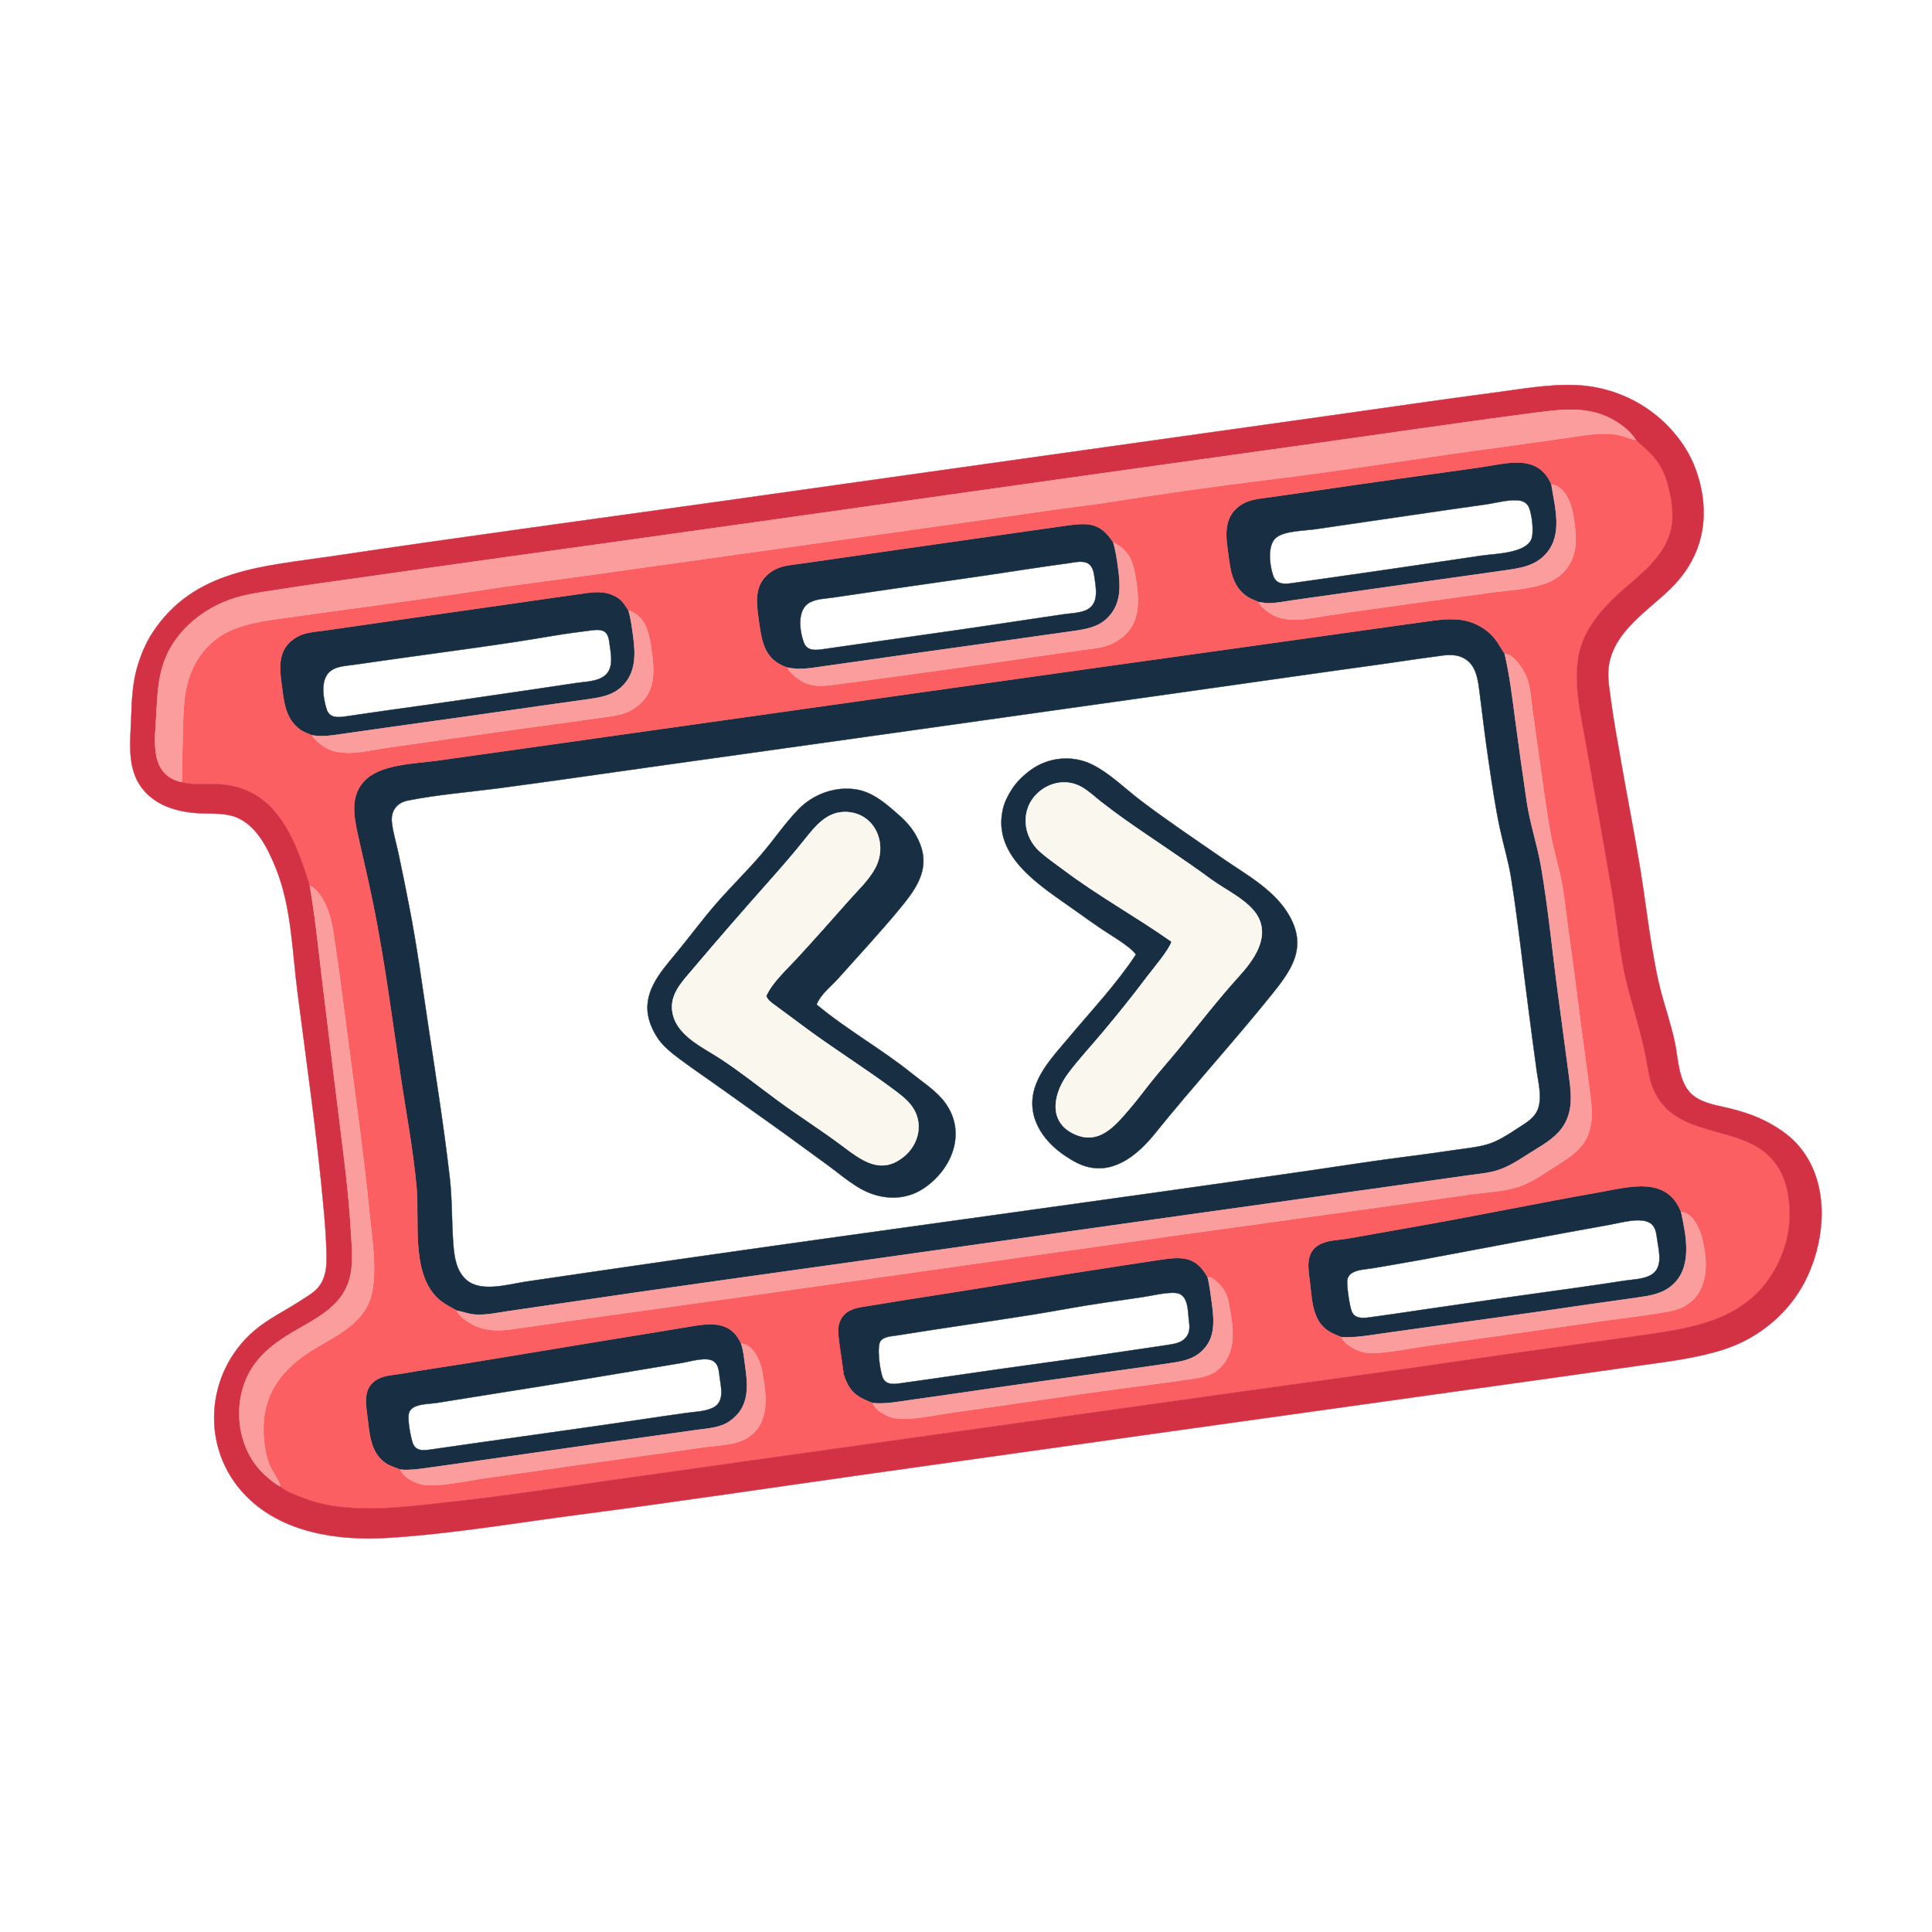
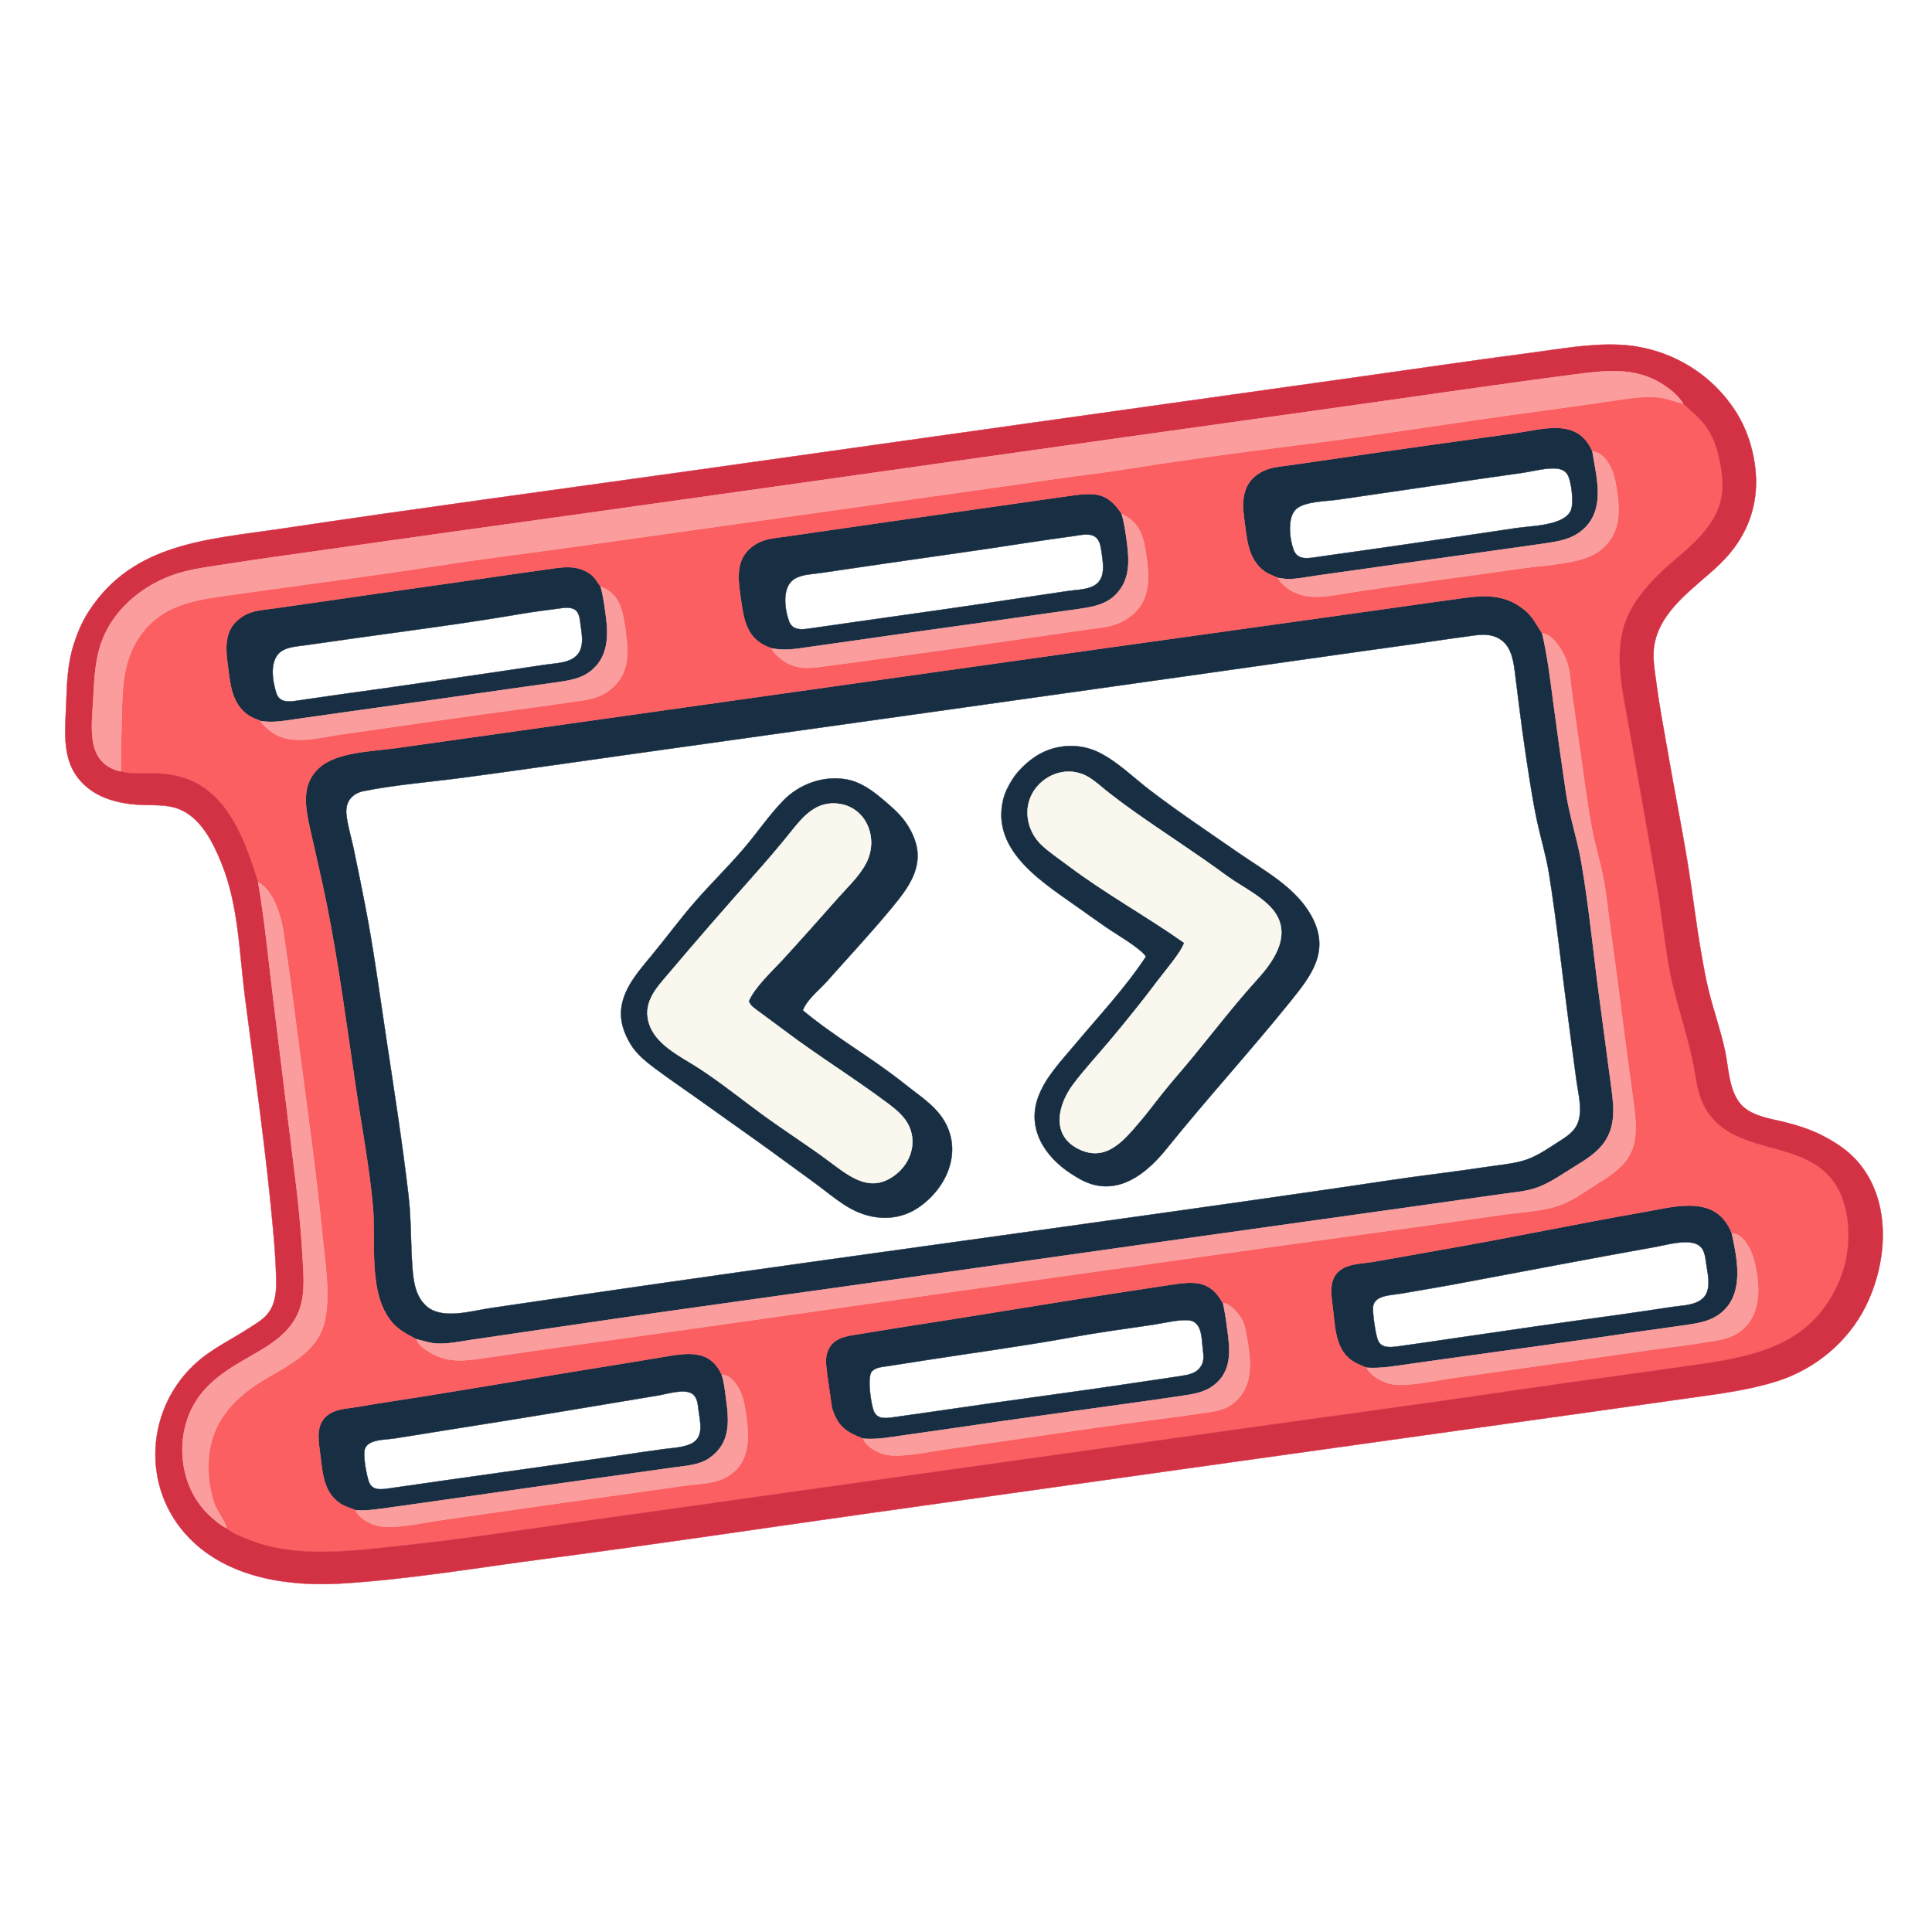
<svg xmlns="http://www.w3.org/2000/svg" viewBox="0 0 1500 1500" width="1500" height="1500">
-   <g transform="rotate(-8 750 750) translate(79 303)">
+   <g transform="rotate(-8 750 750) translate(26.59 271.62) scale(1.0746)">
    <path d="M449.96 137.17C450.86 144 450.79 150.58 450.76 157.5C450.7 171.88 448.94 186.69 435.94 195.45C427.34 201.26 417.47 201.06 407.5 201.08C395.83 201.11 384.17 201.05 372.5 201.08C332.17 201.18 291.83 201.28 251.5 201.15C240.83 201.12 230.17 201.2 219.5 201.19C210.4 201.18 201.88 201.73 193.14 198.99C190.09 197.17 186.95 195.64 184.38 193.12C173.9 182.81 175.18 169.12 175.24 155.5C175.29 141.3 176.77 128.28 191.49 121.95C198.72 118.84 206.83 119.74 214.5 119.73C226.83 119.71 239.17 119.7 251.5 119.63C297.83 119.35 344.17 119.52 390.5 119.23C397.5 119.19 404.5 119.24 411.5 119.23C423.24 119.22 434.53 118.24 443.7 126.82C446.8 129.73 448.05 133.53 449.96 137.17ZM830.03 137.32C831.03 144.05 831 150.67 830.97 157.5C830.91 171.7 829.66 185.63 817.29 194.81C809.1 200.89 799.23 201.05 789.5 201.09C777.5 201.15 765.5 201.05 753.5 201.1C712.17 201.25 670.83 200.97 629.5 201.17C617.83 201.23 606.17 201.16 594.5 201.19C584.52 201.21 575.48 201.71 566 198.31C548.39 189.57 549 174.8 548.98 157.5C548.96 142.92 549.67 129.31 564.8 122.35C571.95 119.06 579.85 119.78 587.5 119.76C600.5 119.73 613.5 119.7 626.5 119.62C674.17 119.36 721.83 119.45 769.5 119.23C777.83 119.19 786.17 119.19 794.5 119.2C812.47 119.21 821.87 119.9 830.03 137.32ZM1173.11 139.97C1173.32 157.6 1176.71 179.41 1161.89 192.41C1151.59 201.44 1139.41 200.99 1126.5 201.08C1118.17 201.14 1109.83 201.08 1101.5 201.1C1066.83 201.15 1032.17 200.99 997.5 201.13C985.83 201.18 974.17 201.14 962.5 201.13C955.94 201.13 949.05 201.68 942.55 200.76C940.1 200.42 937.78 199.41 935.41 198.88C932.23 196.83 928.79 195.2 926.04 192.45C915.7 182.06 917.14 168 917.14 154.5C917.14 140.78 918.99 127.77 933.25 121.72C940.29 118.72 948.02 119.42 955.5 119.4C967.17 119.36 978.83 119.36 990.5 119.28C1033.5 118.96 1076.5 119.13 1119.5 119.15C1140.64 119.15 1166.01 114.14 1173.11 139.97ZM389.81 148.49C349.45 149.72 308.88 149.21 268.5 149.19C256.83 149.19 245.17 149.18 233.5 149.25C227.77 149.28 220.86 148.52 215.48 150.92C205.28 155.47 205.58 171.1 207.16 180.46C208.37 187.56 214.5 188.09 220.5 188.09C232.5 188.08 244.5 187.9 256.5 187.95C293.16 188.12 329.84 187.79 366.5 187.61C378.17 187.55 389.83 187.41 401.5 187.31C407.46 187.26 414.33 188.02 420.13 186.56C431.93 183.58 431.85 172.5 431.76 162.5C431.73 158.7 432.33 153.24 428.89 150.61C425.66 148.14 420.35 148.48 416.5 148.43C407.62 148.33 398.69 148.22 389.81 148.49ZM759.69 148.49C720.3 149.1 680.9 148.85 641.5 149.14C630.5 149.22 619.5 149.3 608.5 149.35C602.54 149.38 595.9 148.51 590.18 150.63C579.38 154.65 579.28 171.07 581.17 180.44C582.74 188.27 590.16 188 596.5 187.98C611.17 187.94 625.83 187.88 640.5 187.88C676.83 187.89 713.17 187.83 749.5 187.42C760.83 187.29 772.17 187.29 783.5 187.15C788.94 187.09 795.02 187.84 800.37 186.74C811.95 184.36 811.85 172.84 811.8 163.5C811.77 158.97 812.11 153.5 808.02 150.46C804.28 147.68 797.89 148.38 793.5 148.38C782.23 148.37 770.95 148.32 759.69 148.49ZM1060.77 148.5C1036.01 148.61 1011.26 148.75 986.5 148.91C978.09 148.96 962.89 146.79 955.71 151.2C947.87 156.01 947.66 172.31 949.38 180.24C950.97 187.55 957.28 187.92 963.5 187.88C973.5 187.81 983.5 187.84 993.5 187.84C1032.84 187.84 1072.17 187.49 1111.5 187.2C1122.12 187.12 1145.21 190.26 1151.67 180.2C1154.75 175.42 1155.24 158.69 1152.81 153.69C1151.76 151.51 1149.7 149.88 1147.44 149.12C1140 146.62 1128.44 148.3 1120.5 148.28C1100.59 148.23 1080.68 148.41 1060.77 148.5ZM1118.89 265.14C1120.47 282.52 1120.03 300 1119.91 317.5C1119.76 338.83 1119.75 360.17 1119.92 381.5C1120.07 398.63 1123.33 415.41 1123.88 432.5C1124.97 466.43 1123.28 500.55 1123.15 534.5C1123.08 554.17 1122.85 573.83 1122.73 593.5C1122.65 607.42 1123.06 621.93 1113.96 633.44C1107.31 641.85 1097.26 646.06 1087.69 650.22C1078.8 654.1 1070 658.76 1060.48 660.94C1051.68 662.96 1042.45 662.23 1033.5 662.25C990.5 662.34 947.5 662.32 904.5 662.27C752.83 662.09 601.17 662.46 449.5 662.25C407.17 662.19 364.83 662.4 322.5 662.69C308.83 662.78 295.17 662.84 281.5 662.93C272.91 663 263.99 663.72 255.54 661.86C250.93 660.84 246.71 658.49 242.3 656.92C236.51 652.64 230.93 648.87 226.89 642.64C211.95 619.62 223.38 583.37 224.65 557.49C226.1 527.96 224.55 498.06 224.37 468.5C224.1 424.53 224.51 380.4 221.97 336.5C220.89 317.87 219.05 299.18 217.59 280.57C216.38 265.02 215.68 248.45 230.03 238.51C244.23 228.67 269.63 231.9 286.5 231.92C330.17 231.97 373.83 231.89 417.5 231.87C585.16 231.81 752.83 231.57 920.5 231.81C958.17 231.87 995.83 231.87 1033.5 231.82C1042.5 231.81 1051.5 231.88 1060.5 231.85C1078.81 231.78 1094.86 231.89 1108.3 246.21C1114.02 252.31 1115.47 258.08 1118.89 265.14ZM259.7 259.46C250.91 259.98 245.4 265.62 245.11 274.5C244.85 282.45 246.19 290.58 246.77 298.5C247.79 312.5 248.55 326.48 249.31 340.5C251.03 372.14 250.79 403.83 251.1 435.5C251.48 474.8 252.16 514.21 251.22 553.5C250.81 571 247.86 588.09 246.76 605.5C246.13 615.52 246.07 626.35 253.06 634.43C262.96 645.85 285.04 642.2 298.5 642.13C338.84 641.89 379.17 641.62 419.5 641.51C584.16 641.04 748.84 642.15 913.5 641.42C939.15 641.31 964.85 640.84 990.5 641.22C1002.83 641.4 1015.16 641.35 1027.5 641.29C1035.42 641.26 1043.55 641.61 1051.42 640.64C1061.03 639.45 1069.83 634.99 1078.5 630.99C1085.45 627.78 1092.58 624.97 1095.93 617.47C1099.73 608.97 1098.46 598.57 1098.45 589.5C1098.43 573.16 1098.7 556.84 1098.82 540.5C1099.08 506.21 1100.3 471.78 1099.61 437.5C1099.35 424.73 1097.32 412.17 1096.4 399.45C1095.14 382.19 1095.11 364.8 1094.95 347.5C1094.77 328.16 1095.22 308.83 1095.47 289.5C1095.6 279.87 1095.03 269.18 1086.06 263.46C1079.11 259.03 1071.38 259.83 1063.5 259.74C1050.17 259.58 1036.83 259.86 1023.5 259.82C970.17 259.68 916.83 259.9 863.5 259.91C725.83 259.93 588.17 260.07 450.5 259.93C410.84 259.89 371.16 260.16 331.5 259.83C308.26 259.63 282.7 258.1 259.7 259.46ZM551.98 460.5C572.46 483.1 596.9 501.56 617.76 523.75C624.75 531.18 632.99 538.34 638.48 547.02C654.69 572.64 639.71 600.98 614.72 613.25C598.57 621.19 580.3 617.68 566.32 607.13C560.15 602.48 554.62 596.78 549.24 591.26C542.02 583.84 534.39 576.77 527 569.51C508.86 551.67 490.11 534.38 471.73 516.8C461.5 507.01 450.92 497.59 440.87 487.62C434.89 481.69 428.61 475.12 425.31 467.24C423.51 462.96 422.1 458.51 421.53 453.89C418.93 432.76 434.84 419.22 448.9 406.42C461.46 394.98 473.31 382.77 486.17 371.64C499.24 360.34 513.24 350.11 526.17 338.65C537.29 328.81 547.3 317.64 559.03 308.51C572.11 298.32 590.07 294.47 605.98 299.51C616.65 302.89 624.38 310.78 631.58 318.92C636.76 324.77 642.1 331.01 645.37 338.18C647.38 342.6 648.85 346.96 649.57 351.78C652.42 370.94 639.15 383.99 626.27 395.78C608.62 411.93 590.09 426.92 571.87 442.39C565.52 447.78 555.97 453.14 551.98 460.5ZM802.93 456.5C799.42 449.52 784.09 437.73 777.71 431.83C772.33 426.86 766.98 421.89 761.69 416.82C738.6 394.72 702.22 366.42 716.49 329.98C718.44 325.01 721.59 320.57 725 316.51C729.48 311.18 735.71 306.65 741.82 303.36C757.12 295.14 776.15 296.15 790.34 306.14C802.73 314.87 812.4 327.78 823.02 338.48C841.26 356.87 860.68 374.24 879.72 391.8C896.45 407.23 917.11 422.21 925.38 444.18C935.38 470.73 919.82 486.19 902.2 502.7C868.28 534.49 832.38 564.15 798.45 595.95C783.94 609.55 764.21 622.66 743.59 614.87C737.36 612.52 732.25 608.49 727.31 604.16C710.34 589.34 699.99 567.35 712.01 545.57C719.21 532.52 731.63 522.84 742.51 513C762.93 494.53 784.7 477.22 802.93 456.5ZM514.11 448.5C520.05 438.8 533.29 429.83 542.11 422.58C557.65 409.8 572.94 396.79 588.23 383.72C596.21 376.9 605.91 370.16 612.03 361.56C624.78 343.66 616.67 317.73 593.37 315.37C580.36 314.05 570.48 323 561.76 331.27C551.3 341.18 540.45 350.66 529.47 359.99C506.23 379.73 483.24 399.7 460.5 420.01C450.58 428.87 439.08 437.46 440.39 452.4C441.9 469.79 460 481.07 471.97 491.52C485.81 503.6 498.48 517.06 511.61 529.9C526.11 544.08 541.63 557.19 556.03 571.49C569.55 584.92 582.89 599.15 603.06 586.55C613.76 579.86 619.84 567.34 616.55 554.87C614.53 547.2 609.1 541.3 603.65 535.85C581.93 514.19 558.22 494.67 536.56 472.93C531.24 467.59 525.77 462.4 520.44 457.08C517.75 454.39 514.96 452.26 514.11 448.5ZM831.67 450.5C828.91 456.63 814.12 469.68 808.66 475.17C795.69 488.22 782.26 500.75 768.59 513.07C758.43 522.23 747.73 530.88 738.06 540.57C725.18 553.5 716.69 574.49 735.23 587.29C753.78 600.09 768.87 585.49 782.22 573.69C788.39 568.24 794.19 562.32 800.16 556.64C808.88 548.35 818.1 540.6 826.93 532.44C844.49 516.23 861.43 499.65 879.8 484.33C892.37 473.85 907.49 458.55 900.81 440.64C895.88 427.43 878.65 416.54 868.71 406.79C849.3 387.76 828.7 370.19 808.94 351.56C803.29 346.22 797.74 340.76 792.35 335.16C788.17 330.8 784.2 325.77 779.42 322.04C769.29 314.13 755.55 314.42 745.11 321.6C729.58 332.27 728.41 353.28 740.29 367.22C745.34 373.14 751.17 378.36 756.65 383.84C780.35 407.5 807.25 427.59 831.67 450.5ZM1194.22 713.4C1195.6 731.93 1197.3 756.69 1179.93 768.44C1170.95 774.52 1161.29 774.4 1150.82 774.49C1137.3 774.61 1123.78 774.39 1110.26 774.51C1069.02 774.87 1027.75 774.67 986.5 774.57C974.83 774.54 963.17 774.53 951.5 774.55C940.68 774.57 930.08 775.06 919.47 772.89C915.3 770.51 911.21 768.26 907.93 764.59C898.63 754.16 901.21 738.37 901.25 725.5C901.29 715.63 901.26 704.02 912.05 699.55C919.14 696.61 927.99 697.98 935.5 697.75C951.5 697.27 967.5 696.52 983.5 696.01C1033.53 694.44 1083.48 691.04 1133.5 689.33C1157.26 688.51 1187.19 683.82 1194.22 713.4ZM457.3 713C458.41 718.71 458.03 724.7 458.03 730.5C458.02 747.36 456.87 763 440.03 771.52C432.08 775.54 422.13 774.6 413.5 774.6C398.17 774.59 382.83 774.63 367.5 774.59C326.83 774.46 286.17 774.7 245.5 774.69C232.5 774.68 219.5 774.78 206.5 774.71C198.04 774.67 190.02 774.98 181.72 773.13C178.09 770.97 174.24 769.45 171.02 766.49C160 756.35 161.97 741.08 162.06 727.5C162.12 717 162.25 705.72 173.65 701.16C179.99 698.62 187.79 699.66 194.5 699.4C210.38 698.79 226.3 698.83 242.19 698.5C292.29 697.46 342.39 695.99 392.5 695.03C400.5 694.87 408.5 694.66 416.5 694.44C433.88 693.96 451.38 692.83 457.3 713ZM823.2 712.57C823.77 719.2 823.69 725.84 823.64 732.5C823.53 745.92 822.95 759.9 810.94 768.45C802.2 774.68 792.76 774.37 782.5 774.47C768.84 774.61 755.17 774.54 741.5 774.53C701.5 774.5 661.5 774.33 621.5 774.61C608.17 774.7 594.83 774.67 581.5 774.69C571.52 774.72 561.77 775.25 552 772.97C540.4 766.54 535.13 761.72 532.85 748C532.83 739.67 532.81 731.33 532.79 723C532.95 717.4 532.64 711.99 535.43 706.91C540.47 697.69 550.29 697.84 559.5 697.75C568.84 697.66 578.16 697.26 587.5 697.14C644.5 696.42 701.5 694.73 758.5 694.14C767.5 694.05 776.5 693.92 785.5 693.83C803.78 693.66 816.1 693.42 823.2 712.57ZM1138.6 715.46C1089.56 717.26 1040.53 719.79 991.5 721.97C978.17 722.57 964.84 722.85 951.5 723.29C946.21 723.46 938.38 722.47 933.71 725.2C932.06 726.16 930.72 727.75 930.23 729.63C929.02 734.28 929.21 748.61 930.07 753.48C931.27 760.33 937.84 760.7 943.5 760.75C956.83 760.86 970.17 760.7 983.5 760.61C1024.16 760.34 1064.84 760.22 1105.5 760.36C1118.17 760.41 1130.83 760.24 1143.5 760.11C1149.9 760.04 1157.28 760.98 1163.43 758.86C1174.59 755.02 1172.95 741.93 1172.87 732.5C1172.84 727.85 1173.25 722.41 1169.61 718.9C1163.16 712.68 1146.88 715.16 1138.6 715.46ZM409.69 721.48C360.3 722.78 310.9 724.1 261.5 724.86C246.83 725.09 232.17 725.38 217.5 725.7C211.77 725.83 203.65 724.46 198.33 726.78C196.61 727.52 194.98 728.97 194.3 730.76C192.47 735.55 193.1 748.31 193.97 753.5C195.25 761.21 202.18 760.91 208.5 760.92C221.83 760.94 235.17 760.83 248.5 760.81C289.83 760.72 331.17 760.91 372.5 760.57C384.17 760.47 395.83 760.38 407.5 760.42C414.01 760.44 421.72 761.3 428.02 759.5C438.51 756.51 437.14 745.1 437.17 736.5C437.18 732.2 437.83 727.28 434.56 723.93C429.72 718.96 416.17 721.31 409.69 721.48ZM710.65 721.47C675.33 722.87 639.85 722.63 604.5 723.15C595.5 723.28 586.5 723.43 577.5 723.57C573.5 723.64 568.55 723.05 565.18 725.66C560.93 728.96 561.17 749.08 562.41 754.2C564.05 760.99 570.87 760.76 576.5 760.74C589.5 760.72 602.5 760.77 615.5 760.67C661.5 760.29 707.5 760.91 753.5 760.39C763.83 760.28 774.17 760.32 784.5 760.15C790.78 760.05 797.04 760.21 801.34 754.84C803.95 751.59 804.04 747.47 804.09 743.5C804.19 736.35 806.62 723.75 797.43 721.17C790.54 719.23 778 720.63 770.5 720.65C750.58 720.71 730.56 720.68 710.65 721.47Z" fill="#182f43" fill-rule="evenodd" stroke="#182f43" stroke-width="0.25" stroke-linejoin="round" />
    <path d="M1242.89 115C1250.07 123.85 1255.47 128.5 1259.62 139.81C1262.18 146.78 1262.92 154.14 1263.35 161.5C1263.79 168.94 1263.38 176.61 1261.4 183.83C1256.18 202.89 1238.31 215.09 1222.51 225C1207.77 234.24 1192.98 245.07 1183.03 259.55C1167.1 282.74 1170.61 314.76 1171.58 341.5C1173.03 381.16 1174.51 420.83 1175.63 460.5C1176.17 479.82 1175.29 499.19 1176.15 518.5C1176.77 532.28 1178.9 545.89 1180.68 559.55C1182.02 569.82 1183.29 580.16 1183.8 590.5C1184.26 599.85 1183.9 609.52 1186.9 618.53C1200.96 660.86 1258.92 650.8 1274.6 691.83C1277.25 698.76 1278.26 706.11 1278.38 713.5C1278.53 722.48 1277.06 731.41 1274.49 739.99C1271.38 750.36 1265.9 760.25 1259.23 768.74C1231.64 803.86 1190.26 803.82 1149.5 803.92C1106.84 804.02 1064.16 803.65 1021.5 803.96C952.84 804.45 884.16 803.94 815.5 803.95C659.5 803.99 503.5 803.9 347.5 803.96C302.52 803.97 257.46 804.73 212.5 803.19C194.51 802.57 176.38 802.32 158.5 800.18C138.85 797.82 118.67 793.26 101.52 782.98C96.95 780.24 90.75 777.34 87.68 773.07C87.19 767.46 82.66 760.45 81.37 754.27C79.03 743.07 79.62 730.73 82.26 719.63C87.89 696.02 105.16 681.39 126.49 671.9C144.99 663.66 168.63 657.55 177.65 637.19C185.7 619.01 184.85 591.85 185.69 572C187.61 526.22 187.46 480.33 187.95 434.5C188.25 406.52 188.59 378.48 188.21 350.5C188.06 339.5 184.9 321.04 175.15 314.12C169.99 283.5 162.86 245.75 131.23 231.3C124.36 228.17 116.87 226.37 109.42 225.34C102.41 224.38 94.49 223.95 88.04 220.91C90.05 206.71 92.49 192.62 94.81 178.47C97.69 160.86 101.02 143.36 112.64 129.16C133.1 104.15 160.18 105.84 189.5 105.82C239.99 105.77 290.51 106.38 341 105.66C371.14 105.22 401.35 105.87 431.5 105.83C506.16 105.72 580.85 105.95 655.5 105.82C700 105.74 744.5 105.88 789 105.66C802.82 105.59 816.67 106.06 830.5 105.83C873.07 105.14 915.92 105.02 958.5 105.79C1019.16 106.9 1079.81 105.34 1140.5 105.84C1156.83 105.97 1173.18 105.82 1189.5 105.82C1201.27 105.82 1213.43 105.12 1225 107.76C1231.35 109.21 1236.89 112.68 1242.89 115ZM193.14 198.99C194.19 201.75 195.92 203.53 197.82 205.74C210.38 220.39 232.12 216.65 249.5 216.64C294.67 216.62 339.83 216.26 385 216.62C396.16 216.71 407.33 216.64 418.5 216.63C426.83 216.63 435.15 216.99 442.89 213.43C462.88 204.24 463.38 186.75 463.34 167.5C463.32 155.5 462.02 143.05 449.96 137.17C448.05 133.53 446.8 129.73 443.7 126.82C434.53 118.24 423.24 119.22 411.5 119.23C404.5 119.24 397.5 119.19 390.5 119.23C344.17 119.52 297.83 119.35 251.5 119.63C239.17 119.7 226.83 119.71 214.5 119.73C206.83 119.74 198.72 118.84 191.49 121.95C176.77 128.28 175.29 141.3 175.24 155.5C175.18 169.12 173.9 182.81 184.38 193.12C186.95 195.64 190.09 197.17 193.14 198.99ZM566 198.31C566.85 201.45 568.98 203.94 571.19 206.3C580.21 215.93 589.12 216.38 601.5 216.49C608.83 216.56 616.17 216.63 623.5 216.67C668.17 216.87 712.84 216.94 757.5 216.68C770 216.61 782.5 216.66 795 216.59C803 216.55 811.32 217.32 819.01 214.62C840.2 207.16 843.47 190.64 843.43 170.5C843.4 156.23 842.72 145.95 830.03 137.32C821.87 119.9 812.47 119.21 794.5 119.2C786.17 119.19 777.83 119.19 769.5 119.23C721.83 119.45 674.17 119.36 626.5 119.62C613.5 119.7 600.5 119.73 587.5 119.76C579.85 119.78 571.95 119.06 564.8 122.35C549.67 129.31 548.96 142.92 548.98 157.5C549 174.8 548.39 189.57 566 198.31ZM935.41 198.88C936.26 201.78 938.25 203.97 940.3 206.22C952.18 219.23 971.04 216.82 987 216.61C1028.82 216.07 1070.67 216.77 1112.5 216.58C1128.29 216.51 1154.59 219.56 1168.31 211.77C1186.57 201.42 1187.18 183.24 1186.52 164.5C1186.21 155.85 1182.83 142.48 1173.11 139.97C1166.01 114.14 1140.64 119.15 1119.5 119.15C1076.5 119.13 1033.5 118.96 990.5 119.28C978.83 119.36 967.17 119.36 955.5 119.4C948.02 119.42 940.29 118.72 933.25 121.72C918.99 127.77 917.14 140.78 917.14 154.5C917.14 168 915.7 182.06 926.04 192.45C928.79 195.2 932.23 196.83 935.41 198.88ZM242.3 656.92C243.51 661.56 247.21 664.68 250.8 667.67C263.16 677.97 277.22 677.27 292.5 677.18C342.83 676.87 393.17 677.2 443.5 677.16C608.5 677.02 773.51 676.53 938.5 677.09C969.83 677.2 1001.17 677.16 1032.5 677.11C1044.91 677.08 1058.23 678.48 1070.5 676.66C1082.03 674.95 1092.46 669.12 1103 664.45C1111.33 660.76 1120.15 656.74 1126.53 650.04C1136.77 639.27 1137.01 623.41 1137.06 609.5C1137.1 595.83 1137.18 582.17 1137.31 568.5C1137.59 539.15 1138.02 509.86 1138.04 480.5C1138.05 469.21 1138.6 457.78 1138.02 446.5C1137.34 433.66 1135.21 420.87 1134.72 408C1134.02 389.51 1134.22 371 1134.2 352.5C1134.18 338.5 1134.13 324.5 1134.17 310.5C1134.2 302.24 1135.24 293.53 1133.17 285.45C1131.51 278.98 1126.05 266.51 1118.89 265.14C1115.47 258.08 1114.02 252.31 1108.3 246.21C1094.86 231.89 1078.81 231.78 1060.5 231.85C1051.5 231.88 1042.5 231.81 1033.5 231.82C995.83 231.87 958.17 231.87 920.5 231.81C752.83 231.57 585.16 231.81 417.5 231.87C373.83 231.89 330.17 231.97 286.5 231.92C269.63 231.9 244.23 228.67 230.03 238.51C215.68 248.45 216.38 265.02 217.59 280.57C219.05 299.18 220.89 317.87 221.97 336.5C224.51 380.4 224.1 424.53 224.37 468.5C224.55 498.06 226.1 527.96 224.65 557.49C223.38 583.37 211.95 619.62 226.89 642.64C230.93 648.87 236.51 652.64 242.3 656.92ZM919.47 772.89C921.29 779.15 929.47 784.91 935.36 787.04C945.49 790.71 969.78 788.89 981.5 788.89C1029.84 788.89 1078.18 788.87 1126.5 788.69C1138.64 788.65 1150.85 789.13 1163 788.74C1171.63 788.47 1179.85 789.15 1188 785.55C1207.51 776.94 1209.56 753.81 1207.45 735.16C1206.62 727.83 1202.8 714.97 1194.22 713.4C1187.19 683.82 1157.26 688.51 1133.5 689.33C1083.48 691.04 1033.53 694.44 983.5 696.01C967.5 696.52 951.5 697.27 935.5 697.75C927.99 697.98 919.14 696.61 912.05 699.55C901.26 704.02 901.29 715.63 901.25 725.5C901.21 738.37 898.63 754.16 907.93 764.59C911.21 768.26 915.3 770.51 919.47 772.89ZM181.72 773.13C183.41 779.53 191.16 784.98 197.35 787.02C208.35 790.64 230.11 788.92 242.5 788.86C291 788.63 339.52 788.65 388 788.72C398.82 788.74 409.69 788.6 420.5 788.69C430.99 788.78 442.66 790.51 452.48 785.88C471.53 776.89 471.11 754.52 470.5 736.5C470.23 728.64 466.51 714.74 457.3 713C451.38 692.83 433.88 693.96 416.5 694.44C408.5 694.66 400.5 694.87 392.5 695.03C342.39 695.99 292.29 697.46 242.19 698.5C226.3 698.83 210.38 698.79 194.5 699.4C187.79 699.66 179.99 698.62 173.65 701.16C162.25 705.72 162.12 717 162.06 727.5C161.97 741.08 160 756.35 171.02 766.49C174.24 769.45 178.09 770.97 181.72 773.13ZM532.79 723C532.81 731.33 532.83 739.67 532.85 748C535.13 761.72 540.4 766.54 552 772.97C553.62 779.41 561.38 784.91 567.45 786.95C578.37 790.62 600.16 788.84 612.5 788.88C660.47 789.03 708.55 788.24 756.5 788.68C769.82 788.8 783.17 788.96 796.5 788.89C804.19 788.84 812.83 789.21 819.75 785.3C838.7 774.6 837.39 752.46 836.56 733.56C836.27 726.99 833.56 721.12 829.17 716.31C827.51 714.49 825.54 712.15 823.2 712.57C816.1 693.42 803.78 693.66 785.5 693.83C776.5 693.92 767.5 694.05 758.5 694.14C701.5 694.73 644.5 696.42 587.5 697.14C578.16 697.26 568.84 697.66 559.5 697.75C550.29 697.84 540.47 697.69 535.43 706.91C532.64 711.99 532.95 717.4 532.79 723Z" fill="#fb5f61" fill-rule="evenodd" stroke="#fb5f61" stroke-width="0.25" stroke-linejoin="round" />
    <path d="M227.69 63.46C327.61 62.57 427.57 63.23 527.5 63.23C690.17 63.23 852.83 63.07 1015.5 63.17C1056.5 63.2 1097.51 62.84 1138.5 63.27C1159.93 63.49 1182.11 62.43 1203.24 66.41C1237.63 72.89 1266.71 95.82 1280.56 127.91C1284.8 137.75 1287.16 148.84 1287.82 159.5C1289.68 190 1277.68 215.44 1252.91 233.42C1233.38 247.59 1206.71 259.29 1198.26 283.7C1195.15 292.68 1195.67 302.13 1195.56 311.5C1195.37 327.85 1196.2 344.17 1196.71 360.5C1197.58 388.84 1199.26 417.15 1199.88 445.5C1200.36 466.99 1199.78 488.53 1200.51 510.01C1200.84 519.86 1201.17 529.68 1202.27 539.49C1203.87 553.87 1206.76 568.03 1207.73 582.5C1208.57 595.02 1206.46 610.92 1213.57 621.93C1218.87 630.14 1229.52 634.04 1238.27 637.3C1248.65 641.16 1259.81 646.2 1268.87 652.61C1276.96 658.33 1284.67 664.94 1290.37 673.15C1312.37 704.88 1303.2 749.19 1282.62 779.16C1266.49 802.66 1240.4 818.79 1212.34 823.66C1190.52 827.45 1168.56 826.94 1146.5 826.98C1101.5 827.07 1056.5 827.04 1011.5 827C855.5 826.85 699.5 826.88 543.5 826.95C466.51 826.99 389.48 827.75 312.5 826.98C263.18 826.49 213.72 828.05 164.5 824.18C126.06 821.16 83.96 808.98 60.04 776.43C29.84 735.33 41.86 677.83 84.17 650.64C96.53 642.7 110.51 638.45 123.7 632.22C129.63 629.42 136.08 627.11 140.42 621.9C146.12 615.04 147.31 607.11 148.32 598.54C149.69 586.92 150.4 575.19 150.98 563.5C153.76 507.24 153.56 450.81 154.22 394.5C154.6 361.98 158.87 328.43 150.81 296.56C146.89 281.02 140.71 262.07 125.78 253.67C117.33 248.91 107.02 248.52 97.7 246.65C81.22 243.33 65.11 236.27 56.55 220.95C47.15 204.12 52.76 184.26 55.89 166.5C58.28 152.9 60.79 138.84 66.74 126.26C70.74 117.79 75.29 110.05 81.47 102.97C120.34 58.43 174.06 63.94 227.69 63.46ZM88.04 220.91C94.49 223.95 102.41 224.38 109.42 225.34C116.87 226.37 124.36 228.17 131.23 231.3C162.86 245.75 169.99 283.5 175.15 314.12C176.05 340.94 174.81 367.65 174.35 394.5C173.6 438.16 172.74 481.84 172.08 525.5C171.78 545.84 171.01 566.25 169.3 586.51C168.21 599.36 167.74 613.23 161.33 624.8C152.99 639.86 137.14 646.44 121.94 652.46C103.74 659.65 85.99 667.4 74.62 684.15C58.86 707.37 59.01 741.48 77.45 763.08C80.54 766.7 83.71 770.42 87.68 773.07C90.75 777.34 96.95 780.24 101.52 782.98C118.67 793.26 138.85 797.82 158.5 800.18C176.38 802.32 194.51 802.57 212.5 803.19C257.46 804.73 302.52 803.97 347.5 803.96C503.5 803.9 659.5 803.99 815.5 803.95C884.16 803.94 952.84 804.45 1021.5 803.96C1064.16 803.65 1106.84 804.02 1149.5 803.92C1190.26 803.82 1231.64 803.86 1259.23 768.74C1265.9 760.25 1271.38 750.36 1274.49 739.99C1277.06 731.41 1278.53 722.48 1278.38 713.5C1278.26 706.11 1277.25 698.76 1274.6 691.83C1258.92 650.8 1200.96 660.86 1186.9 618.53C1183.9 609.52 1184.26 599.85 1183.8 590.5C1183.29 580.16 1182.02 569.82 1180.68 559.55C1178.9 545.89 1176.77 532.28 1176.15 518.5C1175.29 499.19 1176.17 479.82 1175.63 460.5C1174.51 420.83 1173.03 381.16 1171.58 341.5C1170.61 314.76 1167.1 282.74 1183.03 259.55C1192.98 245.07 1207.77 234.24 1222.51 225C1238.31 215.09 1256.18 202.89 1261.4 183.83C1263.38 176.61 1263.79 168.94 1263.35 161.5C1262.92 154.14 1262.18 146.78 1259.62 139.81C1255.47 128.5 1250.07 123.85 1242.89 115C1239.77 108.07 1234.51 102.64 1228.68 97.88C1211.39 83.78 1189.78 83.35 1168.5 83.14C1105.84 82.53 1043.16 83.07 980.5 82.97C801.17 82.68 621.83 83.16 442.5 83.02C380.17 82.97 317.83 82.82 255.5 83C232.17 83.07 208.83 82.84 185.5 83.27C175.21 83.46 164.76 83.27 154.52 84.29C127.11 87 99.61 102.25 86.83 127.35C80.54 139.69 78.29 152.87 75.65 166.32C71.78 186.01 63.49 211.8 88.04 220.91ZM532.79 723C532.81 731.33 532.83 739.67 532.85 748C532.83 739.67 532.81 731.33 532.79 723Z" fill="#d33245" fill-rule="evenodd" stroke="#d33245" stroke-width="0.25" stroke-linejoin="round" />
    <path d="M1242.89 115C1236.89 112.68 1231.35 109.21 1225 107.76C1213.43 105.12 1201.27 105.82 1189.5 105.82C1173.18 105.82 1156.83 105.97 1140.5 105.84C1079.81 105.34 1019.16 106.9 958.5 105.79C915.92 105.02 873.07 105.14 830.5 105.83C816.67 106.06 802.82 105.59 789 105.66C744.5 105.88 700 105.74 655.5 105.82C580.85 105.95 506.16 105.72 431.5 105.83C401.35 105.87 371.14 105.22 341 105.66C290.51 106.38 239.99 105.77 189.5 105.82C160.18 105.84 133.1 104.15 112.64 129.16C101.02 143.36 97.69 160.86 94.81 178.47C92.49 192.62 90.05 206.71 88.04 220.91C63.49 211.8 71.78 186.01 75.65 166.32C78.29 152.87 80.54 139.69 86.83 127.35C99.61 102.25 127.11 87 154.52 84.29C164.76 83.27 175.21 83.46 185.5 83.27C208.83 82.84 232.17 83.07 255.5 83C317.83 82.82 380.17 82.97 442.5 83.02C621.83 83.16 801.17 82.68 980.5 82.97C1043.16 83.07 1105.84 82.53 1168.5 83.14C1189.78 83.35 1211.39 83.78 1228.68 97.88C1234.51 102.64 1239.77 108.07 1242.89 115ZM449.96 137.17C462.02 143.05 463.32 155.5 463.34 167.5C463.38 186.75 462.88 204.24 442.89 213.43C435.15 216.99 426.83 216.63 418.5 216.63C407.33 216.64 396.16 216.71 385 216.62C339.83 216.26 294.67 216.62 249.5 216.64C232.12 216.65 210.38 220.39 197.82 205.74C195.92 203.53 194.19 201.75 193.14 198.99C201.88 201.73 210.4 201.18 219.5 201.19C230.17 201.2 240.83 201.12 251.5 201.15C291.83 201.28 332.17 201.18 372.5 201.08C384.17 201.05 395.83 201.11 407.5 201.08C417.47 201.06 427.34 201.26 435.94 195.45C448.94 186.69 450.7 171.88 450.76 157.5C450.79 150.58 450.86 144 449.96 137.17ZM830.03 137.32C842.72 145.95 843.4 156.23 843.43 170.5C843.47 190.64 840.2 207.16 819.01 214.62C811.32 217.32 803 216.55 795 216.59C782.5 216.66 770 216.61 757.5 216.68C712.84 216.94 668.17 216.87 623.5 216.67C616.17 216.63 608.83 216.56 601.5 216.49C589.12 216.38 580.21 215.93 571.19 206.3C568.98 203.94 566.85 201.45 566 198.31C575.48 201.71 584.52 201.21 594.5 201.19C606.17 201.16 617.83 201.23 629.5 201.17C670.83 200.97 712.17 201.25 753.5 201.1C765.5 201.05 777.5 201.15 789.5 201.09C799.23 201.05 809.1 200.89 817.29 194.81C829.66 185.63 830.91 171.7 830.97 157.5C831 150.67 831.03 144.05 830.03 137.32ZM1173.11 139.97C1182.83 142.48 1186.21 155.85 1186.52 164.5C1187.18 183.24 1186.57 201.42 1168.31 211.77C1154.59 219.56 1128.29 216.51 1112.5 216.58C1070.67 216.77 1028.82 216.07 987 216.61C971.04 216.82 952.18 219.23 940.3 206.22C938.25 203.97 936.26 201.78 935.41 198.88C937.78 199.41 940.1 200.42 942.55 200.76C949.05 201.68 955.94 201.13 962.5 201.13C974.17 201.14 985.83 201.18 997.5 201.13C1032.17 200.99 1066.83 201.15 1101.5 201.1C1109.83 201.08 1118.17 201.14 1126.5 201.08C1139.41 200.99 1151.59 201.44 1161.89 192.41C1176.71 179.41 1173.32 157.6 1173.11 139.97ZM1118.89 265.14C1126.05 266.51 1131.51 278.98 1133.17 285.45C1135.24 293.53 1134.2 302.24 1134.17 310.5C1134.13 324.5 1134.18 338.5 1134.2 352.5C1134.22 371 1134.02 389.51 1134.72 408C1135.21 420.87 1137.34 433.66 1138.02 446.5C1138.6 457.78 1138.05 469.21 1138.04 480.5C1138.02 509.86 1137.59 539.15 1137.31 568.5C1137.18 582.17 1137.1 595.83 1137.06 609.5C1137.01 623.41 1136.77 639.27 1126.53 650.04C1120.15 656.74 1111.33 660.76 1103 664.45C1092.46 669.12 1082.03 674.95 1070.5 676.66C1058.23 678.48 1044.91 677.08 1032.5 677.11C1001.17 677.16 969.83 677.2 938.5 677.09C773.51 676.53 608.5 677.02 443.5 677.16C393.17 677.2 342.83 676.87 292.5 677.18C277.22 677.27 263.16 677.97 250.8 667.67C247.21 664.68 243.51 661.56 242.3 656.92C246.71 658.49 250.93 660.84 255.54 661.86C263.99 663.72 272.91 663 281.5 662.93C295.17 662.84 308.83 662.78 322.5 662.69C364.83 662.4 407.17 662.19 449.5 662.25C601.17 662.46 752.83 662.09 904.5 662.27C947.5 662.32 990.5 662.34 1033.5 662.25C1042.45 662.23 1051.68 662.96 1060.48 660.94C1070 658.76 1078.8 654.1 1087.69 650.22C1097.26 646.06 1107.31 641.85 1113.96 633.44C1123.06 621.93 1122.65 607.42 1122.73 593.5C1122.85 573.83 1123.08 554.17 1123.15 534.5C1123.28 500.55 1124.97 466.43 1123.88 432.5C1123.33 415.41 1120.07 398.63 1119.92 381.5C1119.75 360.17 1119.76 338.83 1119.91 317.5C1120.03 300 1120.47 282.52 1118.89 265.14ZM175.15 314.12C184.9 321.04 188.06 339.5 188.21 350.5C188.59 378.48 188.25 406.52 187.95 434.5C187.46 480.33 187.61 526.22 185.69 572C184.85 591.85 185.7 619.01 177.65 637.19C168.63 657.55 144.99 663.66 126.49 671.9C105.16 681.39 87.89 696.02 82.26 719.63C79.62 730.73 79.03 743.07 81.37 754.27C82.66 760.45 87.19 767.46 87.68 773.07C83.71 770.42 80.54 766.7 77.45 763.08C59.01 741.48 58.86 707.37 74.62 684.15C85.99 667.4 103.74 659.65 121.94 652.46C137.14 646.44 152.99 639.86 161.33 624.8C167.74 613.23 168.21 599.36 169.3 586.51C171.01 566.25 171.78 545.84 172.08 525.5C172.74 481.84 173.6 438.16 174.35 394.5C174.81 367.65 176.05 340.94 175.15 314.12ZM552 772.97C561.77 775.25 571.52 774.72 581.5 774.69C594.83 774.67 608.17 774.7 621.5 774.61C661.5 774.33 701.5 774.5 741.5 774.53C755.17 774.54 768.84 774.61 782.5 774.47C792.76 774.37 802.2 774.68 810.94 768.45C822.95 759.9 823.53 745.92 823.64 732.5C823.69 725.84 823.77 719.2 823.2 712.57C825.54 712.15 827.51 714.49 829.17 716.31C833.56 721.12 836.27 726.99 836.56 733.56C837.39 752.46 838.7 774.6 819.75 785.3C812.83 789.21 804.19 788.84 796.5 788.89C783.17 788.96 769.82 788.8 756.5 788.68C708.55 788.24 660.47 789.03 612.5 788.88C600.16 788.84 578.37 790.62 567.45 786.95C561.38 784.91 553.62 779.41 552 772.97ZM457.3 713C466.51 714.74 470.23 728.64 470.5 736.5C471.11 754.52 471.53 776.89 452.48 785.88C442.66 790.51 430.99 788.78 420.5 788.69C409.69 788.6 398.82 788.74 388 788.72C339.52 788.65 291 788.63 242.5 788.86C230.11 788.92 208.35 790.64 197.35 787.02C191.16 784.98 183.41 779.53 181.72 773.13C190.02 774.98 198.04 774.67 206.5 774.71C219.5 774.78 232.5 774.68 245.5 774.69C286.17 774.7 326.83 774.46 367.5 774.59C382.83 774.63 398.17 774.59 413.5 774.6C422.13 774.6 432.08 775.54 440.03 771.52C456.87 763 458.02 747.36 458.03 730.5C458.03 724.7 458.41 718.71 457.3 713ZM1194.22 713.4C1202.8 714.97 1206.62 727.83 1207.45 735.16C1209.56 753.81 1207.51 776.94 1188 785.55C1179.85 789.15 1171.63 788.47 1163 788.74C1150.85 789.13 1138.64 788.65 1126.5 788.69C1078.18 788.87 1029.84 788.89 981.5 788.89C969.78 788.89 945.49 790.71 935.36 787.04C929.47 784.91 921.29 779.15 919.47 772.89C930.08 775.06 940.68 774.57 951.5 774.55C963.17 774.53 974.83 774.54 986.5 774.57C1027.75 774.67 1069.02 774.87 1110.26 774.51C1123.78 774.39 1137.3 774.61 1150.82 774.49C1161.29 774.4 1170.95 774.52 1179.93 768.44C1197.3 756.69 1195.6 731.93 1194.22 713.4Z" fill="#fb9d9d" fill-rule="evenodd" stroke="#fb9d9d" stroke-width="0.25" stroke-linejoin="round" />
    <path d="M514.11 448.5C514.96 452.26 517.75 454.39 520.44 457.08C525.77 462.4 531.24 467.59 536.56 472.93C558.22 494.67 581.93 514.19 603.65 535.85C609.1 541.3 614.53 547.2 616.55 554.87C619.84 567.34 613.76 579.86 603.06 586.55C582.89 599.15 569.55 584.92 556.03 571.49C541.63 557.19 526.11 544.08 511.61 529.9C498.48 517.06 485.81 503.6 471.97 491.52C460 481.07 441.9 469.79 440.39 452.4C439.08 437.46 450.58 428.87 460.5 420.01C483.24 399.7 506.23 379.73 529.47 359.99C540.45 350.66 551.3 341.18 561.76 331.27C570.48 323 580.36 314.05 593.37 315.37C616.67 317.73 624.78 343.66 612.03 361.56C605.91 370.16 596.21 376.9 588.23 383.72C572.94 396.79 557.65 409.8 542.11 422.58C533.29 429.83 520.05 438.8 514.11 448.5ZM831.67 450.5C807.25 427.59 780.35 407.5 756.65 383.84C751.17 378.36 745.34 373.14 740.29 367.22C728.41 353.28 729.58 332.27 745.11 321.6C755.55 314.42 769.29 314.13 779.42 322.04C784.2 325.77 788.17 330.8 792.35 335.16C797.74 340.76 803.29 346.22 808.94 351.56C828.7 370.19 849.3 387.76 868.71 406.79C878.65 416.54 895.88 427.43 900.81 440.64C907.49 458.55 892.37 473.85 879.8 484.33C861.43 499.65 844.49 516.23 826.93 532.44C818.1 540.6 808.88 548.35 800.16 556.64C794.19 562.32 788.39 568.24 782.22 573.69C768.87 585.49 753.78 600.09 735.23 587.29C716.69 574.49 725.18 553.5 738.06 540.57C747.73 530.88 758.43 522.23 768.59 513.07C782.26 500.75 795.69 488.22 808.66 475.17C814.12 469.68 828.91 456.63 831.67 450.5Z" fill="#f9f7ee" fill-rule="evenodd" stroke="#f9f7ee" stroke-width="0.25" stroke-linejoin="round" />
  </g>
</svg>
